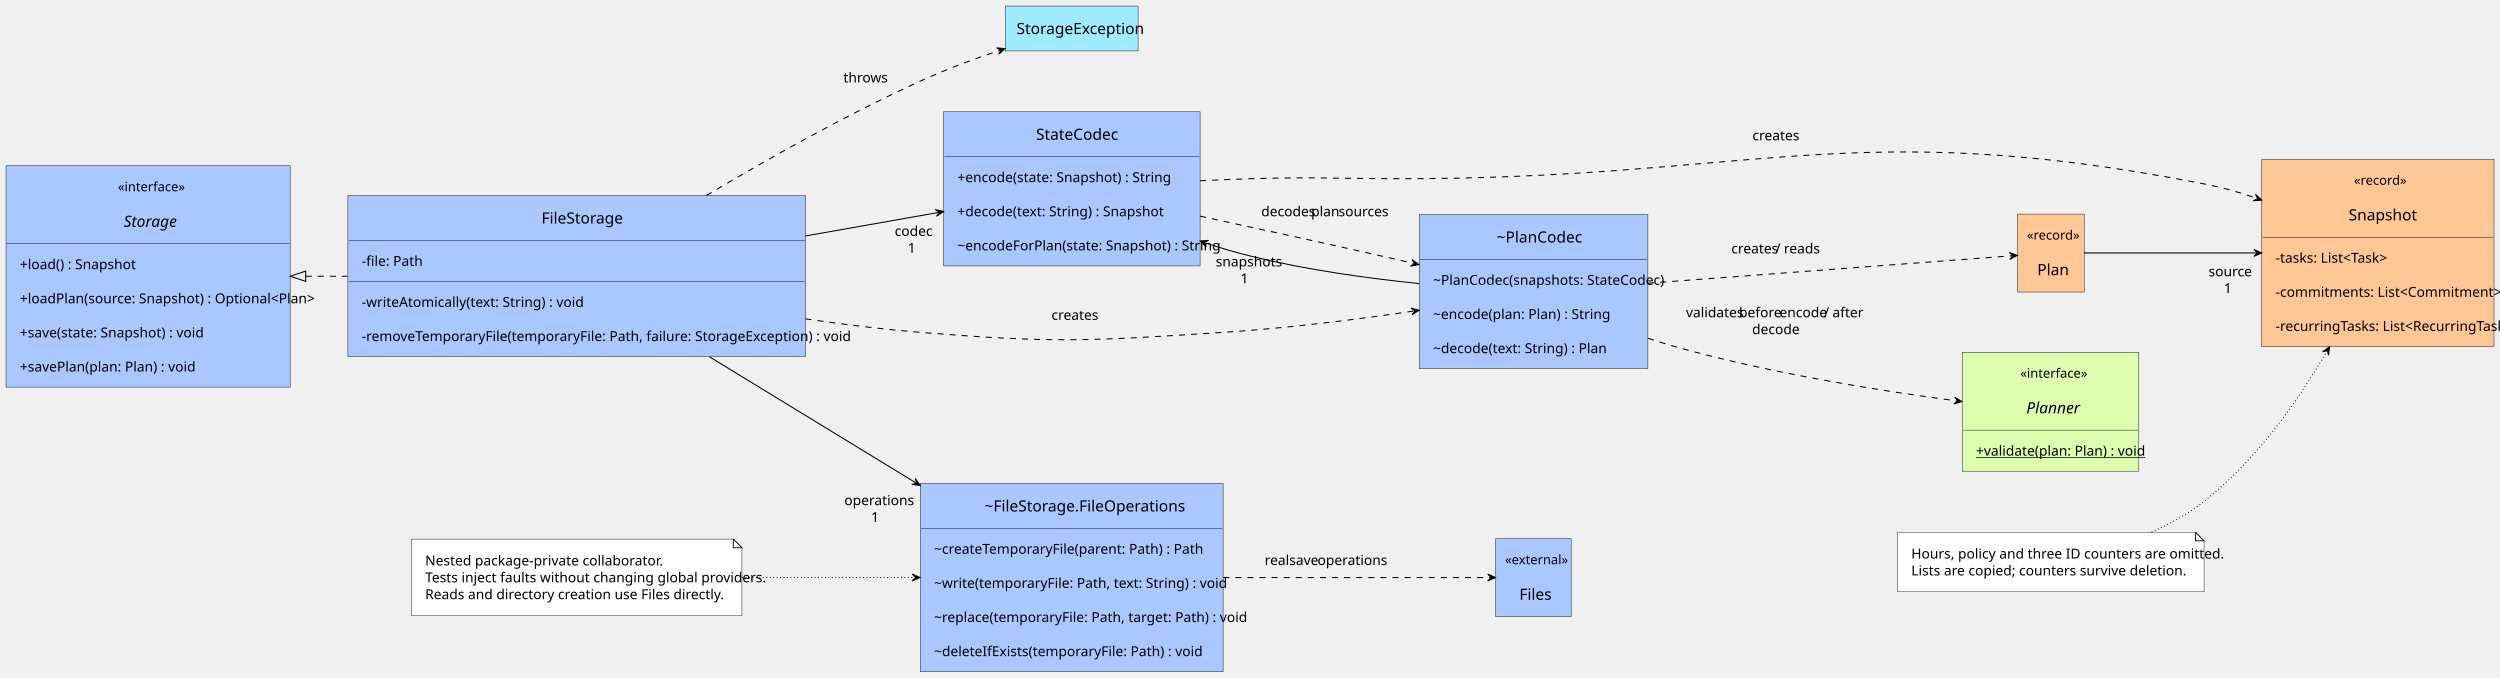
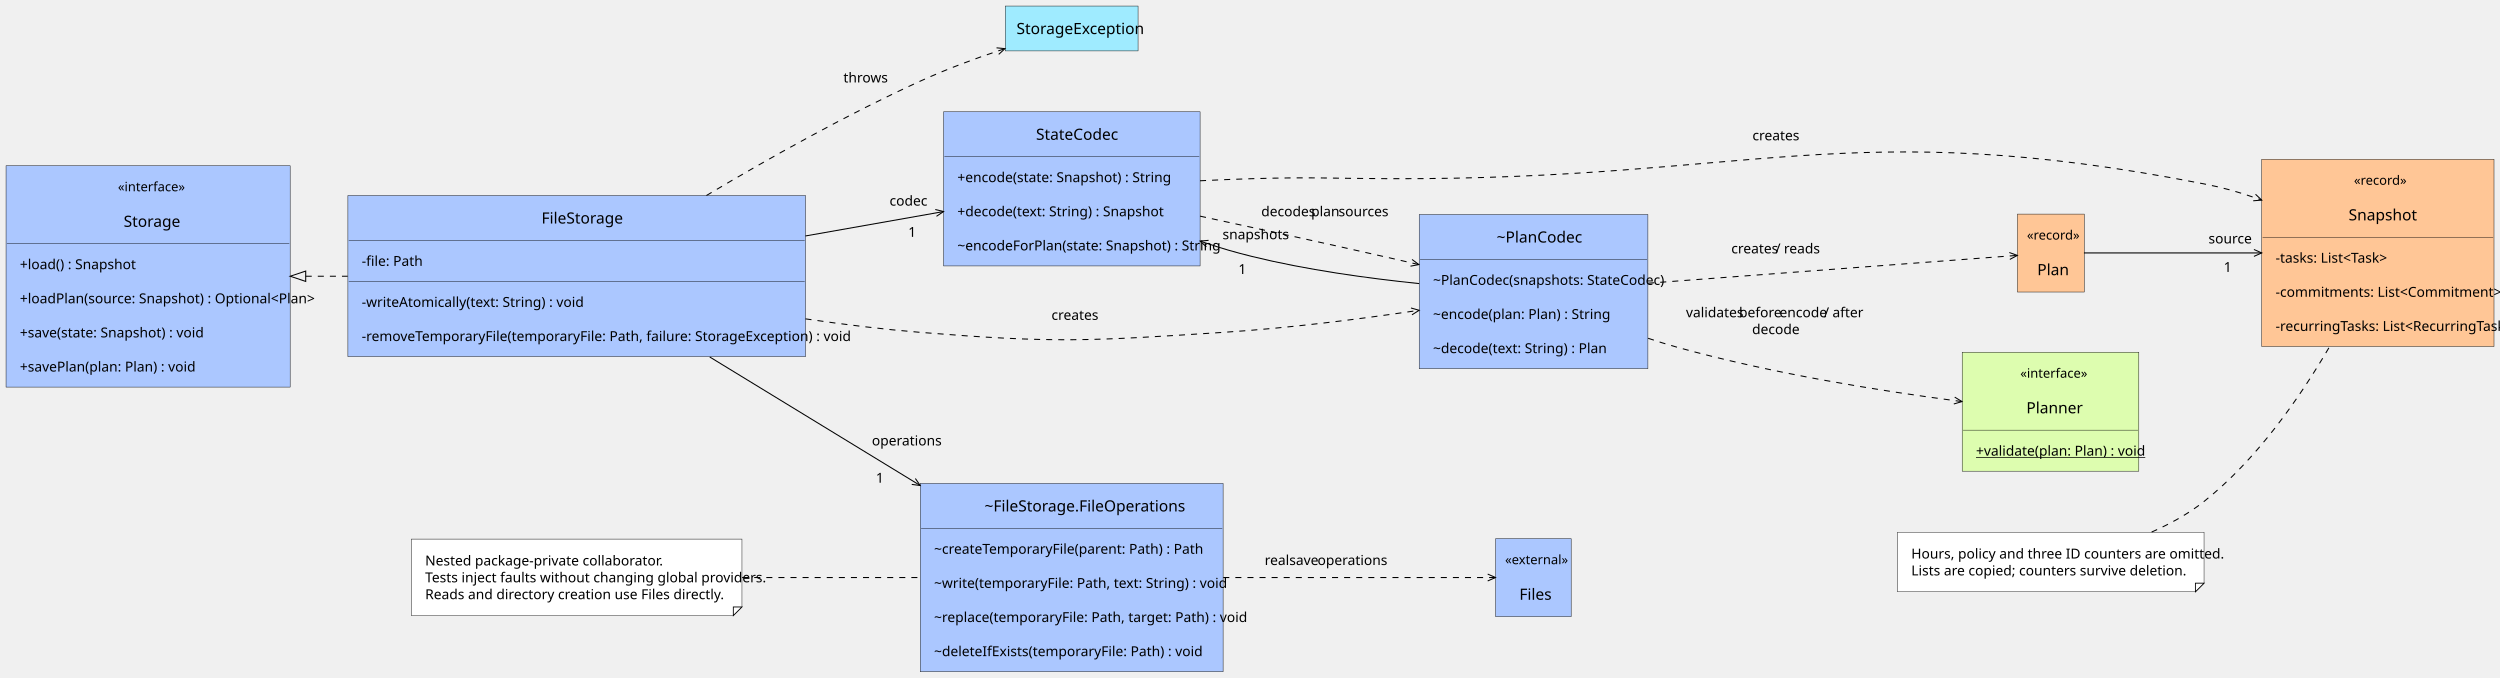
<svg xmlns="http://www.w3.org/2000/svg" contentstyletype="text/css" data-diagram-type="CLASS" height="785px" preserveAspectRatio="none" style="width:2896px;height:785px;background:#FFFFFF;" version="1.1" viewBox="0 0 2896 785" width="2896px" zoomAndPan="magnify">
  <defs />
  <g>
    <g class="entity" data-entity="Storage" data-source-line="5" data-uid="ent0002" id="entity_Storage">
      <rect fill="#ABC7FF" height="256.408" style="stroke:#000000;stroke-width:0.5;" width="329.125" x="7" y="192" />
      <text fill="#000000" font-family="Calibri" font-size="15" lengthAdjust="spacing" textLength="69.976" x="136.575" y="221.56">«interface»</text>
-       <text fill="#000000" font-family="Calibri" font-size="18" font-style="italic" lengthAdjust="spacing" textLength="56.681" x="143.222" y="262.783">Storage</text>
+       <text fill="#000000" font-family="Calibri" font-size="18" lengthAdjust="spacing" textLength="56.681" x="143.222" y="262.783">Storage</text>
      <line style="stroke:#000000;stroke-width:0.5;" x1="8" x2="335.125" y1="282.283" y2="282.283" />
      <text fill="#000000" font-family="Calibri" font-size="16" lengthAdjust="spacing" textLength="117.656" x="23" y="311.815">+load() : Snapshot</text>
      <text fill="#000000" font-family="Calibri" font-size="16" lengthAdjust="spacing" textLength="297.125" x="23" y="351.346">+loadPlan(source: Snapshot) : Optional&lt;Plan&gt;</text>
      <text fill="#000000" font-family="Calibri" font-size="16" lengthAdjust="spacing" textLength="186.828" x="23" y="390.877">+save(state: Snapshot) : void</text>
      <text fill="#000000" font-family="Calibri" font-size="16" lengthAdjust="spacing" textLength="178.102" x="23" y="430.408">+savePlan(plan: Plan) : void</text>
    </g>
    <g class="entity" data-entity="FileStorage" data-source-line="11" data-uid="ent0003" id="entity_FileStorage">
      <rect fill="#ABC7FF" height="186.566" style="stroke:#000000;stroke-width:0.5;" width="530.141" x="403" y="226.5" />
      <text fill="#000000" font-family="Calibri" font-size="18" lengthAdjust="spacing" textLength="81.606" x="627.267" y="258.973">FileStorage</text>
      <line style="stroke:#000000;stroke-width:0.5;" x1="404" x2="932.141" y1="278.473" y2="278.473" />
      <text fill="#000000" font-family="Calibri" font-size="16" lengthAdjust="spacing" textLength="62.68" x="419" y="308.004">-file: Path</text>
      <line style="stroke:#000000;stroke-width:0.5;" x1="404" x2="932.141" y1="326.004" y2="326.004" />
      <text fill="#000000" font-family="Calibri" font-size="16" lengthAdjust="spacing" textLength="227.797" x="419" y="355.535">-writeAtomically(text: String) : void</text>
      <text fill="#000000" font-family="Calibri" font-size="16" lengthAdjust="spacing" textLength="498.141" x="419" y="395.066">-removeTemporaryFile(temporaryFile: Path, failure: StorageException) : void</text>
    </g>
    <g class="entity" data-entity="FileOperations" data-source-line="16" data-uid="ent0004" id="entity_FileOperations">
      <rect fill="#ABC7FF" height="218.098" style="stroke:#000000;stroke-width:0.5;" width="350.852" x="1066" y="560" />
      <text fill="#000000" font-family="Calibri" font-size="18" lengthAdjust="spacing" textLength="201.981" x="1140.435" y="592.473">~FileStorage.FileOperations</text>
      <line style="stroke:#000000;stroke-width:0.5;" x1="1067" x2="1415.852" y1="611.973" y2="611.973" />
      <text fill="#000000" font-family="Calibri" font-size="16" lengthAdjust="spacing" textLength="275.242" x="1082" y="641.504">~createTemporaryFile(parent: Path) : Path</text>
      <text fill="#000000" font-family="Calibri" font-size="16" lengthAdjust="spacing" textLength="299.211" x="1082" y="681.035">~write(temporaryFile: Path, text: String) : void</text>
      <text fill="#000000" font-family="Calibri" font-size="16" lengthAdjust="spacing" textLength="318.852" x="1082" y="720.566">~replace(temporaryFile: Path, target: Path) : void</text>
      <text fill="#000000" font-family="Calibri" font-size="16" lengthAdjust="spacing" textLength="272.711" x="1082" y="760.098">~deleteIfExists(temporaryFile: Path) : void</text>
    </g>
    <g class="entity" data-entity="Files" data-source-line="22" data-uid="ent0005" id="entity_Files">
      <rect fill="#ABC7FF" height="90.283" style="stroke:#000000;stroke-width:0.5;" width="87.552" x="1732.5" y="624" />
      <text fill="#000000" font-family="Calibri" font-size="15" lengthAdjust="spacing" textLength="65.552" x="1743.5" y="653.561">«external»</text>
      <text fill="#000000" font-family="Calibri" font-size="18" lengthAdjust="spacing" textLength="32.528" x="1760.012" y="694.783">Files</text>
    </g>
    <g class="entity" data-entity="StateCodec" data-source-line="23" data-uid="ent0006" id="entity_StateCodec">
      <rect fill="#ABC7FF" height="178.566" style="stroke:#000000;stroke-width:0.5;" width="297.188" x="1093" y="129.5" />
      <text fill="#000000" font-family="Calibri" font-size="18" lengthAdjust="spacing" textLength="83.022" x="1200.083" y="161.973">StateCodec</text>
      <line style="stroke:#000000;stroke-width:0.5;" x1="1094" x2="1389.188" y1="181.473" y2="181.473" />
      <text fill="#000000" font-family="Calibri" font-size="16" lengthAdjust="spacing" textLength="215.812" x="1109" y="211.004">+encode(state: Snapshot) : String</text>
      <text fill="#000000" font-family="Calibri" font-size="16" lengthAdjust="spacing" textLength="208.82" x="1109" y="250.535">+decode(text: String) : Snapshot</text>
      <text fill="#000000" font-family="Calibri" font-size="16" lengthAdjust="spacing" textLength="265.188" x="1109" y="290.066">~encodeForPlan(state: Snapshot) : String</text>
    </g>
    <g class="entity" data-entity="PlanCodec" data-source-line="28" data-uid="ent0007" id="entity_PlanCodec">
      <rect fill="#ABC7FF" height="178.566" style="stroke:#000000;stroke-width:0.5;" width="264.93" x="1644" y="248.5" />
      <text fill="#000000" font-family="Calibri" font-size="18" lengthAdjust="spacing" textLength="85.588" x="1733.671" y="280.973">~PlanCodec</text>
      <line style="stroke:#000000;stroke-width:0.5;" x1="1645" x2="1907.93" y1="300.473" y2="300.473" />
      <text fill="#000000" font-family="Calibri" font-size="16" lengthAdjust="spacing" textLength="232.93" x="1660" y="330.004">~PlanCodec(snapshots: StateCodec)</text>
      <text fill="#000000" font-family="Calibri" font-size="16" lengthAdjust="spacing" textLength="179.078" x="1660" y="369.535">~encode(plan: Plan) : String</text>
      <text fill="#000000" font-family="Calibri" font-size="16" lengthAdjust="spacing" textLength="176.539" x="1660" y="409.066">~decode(text: String) : Plan</text>
    </g>
    <g class="entity" data-entity="StorageException" data-source-line="33" data-uid="ent0008" id="entity_StorageException">
      <rect fill="#9FEBFF" height="51.973" style="stroke:#000000;stroke-width:0.5;" width="153.837" x="1164.5" y="7" />
      <text fill="#000000" font-family="Calibri" font-size="18" lengthAdjust="spacing" textLength="127.837" x="1177.5" y="39.473">StorageException</text>
    </g>
    <g class="entity" data-entity="Snapshot" data-source-line="34" data-uid="ent0009" id="entity_Snapshot">
      <rect fill="#FFC696" height="216.877" style="stroke:#000000;stroke-width:0.5;" width="269.055" x="2620" y="184.5" />
      <text fill="#000000" font-family="Calibri" font-size="15" lengthAdjust="spacing" textLength="55.422" x="2726.816" y="214.06">«record»</text>
      <text fill="#000000" font-family="Calibri" font-size="18" lengthAdjust="spacing" textLength="67.825" x="2720.615" y="255.283">Snapshot</text>
      <line style="stroke:#000000;stroke-width:0.5;" x1="2621" x2="2888.055" y1="274.783" y2="274.783" />
      <text fill="#000000" font-family="Calibri" font-size="16" lengthAdjust="spacing" textLength="112.555" x="2636" y="304.315">-tasks: List&lt;Task&gt;</text>
      <text fill="#000000" font-family="Calibri" font-size="16" lengthAdjust="spacing" textLength="227.383" x="2636" y="343.846">-commitments: List&lt;Commitment&gt;</text>
      <text fill="#000000" font-family="Calibri" font-size="16" lengthAdjust="spacing" textLength="237.055" x="2636" y="383.377">-recurringTasks: List&lt;RecurringTask&gt;</text>
    </g>
    <g class="entity" data-entity="Plan" data-source-line="39" data-uid="ent0010" id="entity_Plan">
      <rect fill="#FFC696" height="90.283" style="stroke:#000000;stroke-width:0.5;" width="77.422" x="2337" y="248" />
      <text fill="#000000" font-family="Calibri" font-size="15" lengthAdjust="spacing" textLength="55.422" x="2348" y="277.56">«record»</text>
      <text fill="#000000" font-family="Calibri" font-size="18" lengthAdjust="spacing" textLength="31.509" x="2359.957" y="318.783">Plan</text>
    </g>
    <g class="entity" data-entity="Planner" data-source-line="40" data-uid="ent0011" id="entity_Planner">
      <rect fill="#DDFDAF" height="137.815" style="stroke:#000000;stroke-width:0.5;" width="204.609" x="2273" y="408" />
      <text fill="#000000" font-family="Calibri" font-size="15" lengthAdjust="spacing" textLength="69.976" x="2340.317" y="437.56">«interface»</text>
-       <text fill="#000000" font-family="Calibri" font-size="18" font-style="italic" lengthAdjust="spacing" textLength="55.96" x="2347.325" y="478.783">Planner</text>
+       <text fill="#000000" font-family="Calibri" font-size="18" lengthAdjust="spacing" textLength="55.96" x="2347.325" y="478.783">Planner</text>
      <line style="stroke:#000000;stroke-width:0.5;" x1="2274" x2="2476.609" y1="498.283" y2="498.283" />
      <text fill="#000000" font-family="Calibri" font-size="16" lengthAdjust="spacing" text-decoration="underline" textLength="172.609" x="2289" y="527.814">+validate(plan: Plan) : void</text>
    </g>
    <g class="entity" data-entity="SnapshotNote" data-source-line="58" data-uid="ent0024" id="entity_SnapshotNote">
-       <path d="M2198,616.5 L2198,685.562 L2553.164,685.562 L2553.164,626.5 L2543.164,616.5 L2198,616.5" fill="#FFFFFF" style="stroke:#000000;stroke-width:0.5;" />
-       <path d="M2543.164,616.5 L2543.164,626.5 L2553.164,626.5 L2543.164,616.5" fill="#FFFFFF" style="stroke:#000000;stroke-width:1;" />
+       <path d="M2198,616.5 H2553.164 V675.562 L2543.164,685.562 H2198 Z" fill="#FFFFFF" style="stroke:#000000;stroke-width:0.5;" data-uml-note="bottom-right" />
+       <path d="M2543.164,685.562 V675.562 H2553.164 Z" fill="#FFFFFF" style="stroke:#000000;stroke-width:1;" />
      <text fill="#000000" font-family="Calibri" font-size="16" lengthAdjust="spacing" textLength="314.164" x="2214" y="647.031">Hours, policy and three ID counters are omitted.</text>
      <text fill="#000000" font-family="Calibri" font-size="16" lengthAdjust="spacing" textLength="276.906" x="2214" y="666.562">Lists are copied; counters survive deletion.</text>
    </g>
    <g class="entity" data-entity="OperationsNote" data-source-line="63" data-uid="ent0026" id="entity_OperationsNote">
-       <path d="M476.5,624.5 L476.5,713.094 L859.477,713.094 L859.477,634.5 L849.477,624.5 L476.5,624.5" fill="#FFFFFF" style="stroke:#000000;stroke-width:0.5;" />
-       <path d="M849.477,624.5 L849.477,634.5 L859.477,634.5 L849.477,624.5" fill="#FFFFFF" style="stroke:#000000;stroke-width:1;" />
+       <path d="M476.5,624.5 H859.477 V703.094 L849.477,713.094 H476.5 Z" fill="#FFFFFF" style="stroke:#000000;stroke-width:0.5;" data-uml-note="bottom-right" />
+       <path d="M849.477,713.094 V703.094 H859.477 Z" fill="#FFFFFF" style="stroke:#000000;stroke-width:1;" />
      <text fill="#000000" font-family="Calibri" font-size="16" lengthAdjust="spacing" textLength="241.25" x="492.5" y="655.031">Nested package-private collaborator.</text>
      <text fill="#000000" font-family="Calibri" font-size="16" lengthAdjust="spacing" textLength="341.977" x="492.5" y="674.562">Tests inject faults without changing global providers.</text>
      <text fill="#000000" font-family="Calibri" font-size="16" lengthAdjust="spacing" textLength="302.234" x="492.5" y="694.094">Reads and directory creation use Files directly.</text>
    </g>
    <g class="link" data-entity-1="Storage" data-entity-2="FileStorage" data-source-line="44" data-uid="lnk12" id="link_Storage_FileStorage">
      <path codeline="44" d="M354.13,320 C375.65,320 380.12,320 402.78,320" fill="none" id="Storage-backto-FileStorage" style="stroke:#000000;stroke-width:1.2;stroke-dasharray:7,7;" />
      <polygon fill="none" points="336.13,320,354.13,326,354.13,314,336.13,320" style="stroke:#000000;stroke-width:1.2;" />
    </g>
    <g class="link" data-entity-1="FileStorage" data-entity-2="StateCodec" data-source-line="45" data-uid="lnk13" id="link_FileStorage_StateCodec">
-       <path codeline="45" d="M933,273.34 C987.99,263.63 1038.142,254.764 1087.082,246.114" fill="none" id="FileStorage-to-StateCodec" style="stroke:#000000;stroke-width:1.2;" />
-       <polygon fill="#000000" points="1092.99,245.07,1083.431,242.697,1088.066,245.94,1084.824,250.575,1092.99,245.07" style="stroke:#000000;stroke-width:1.2;" />
-       <text fill="#000000" font-family="Calibri" font-size="16" lengthAdjust="spacing" textLength="38.336" x="1036.396" y="273.305">codec</text>
-       <text fill="#000000" font-family="Calibri" font-size="16" lengthAdjust="spacing" textLength="8.109" x="1051.509" y="292.836">1</text>
+       <path codeline="45" d="M933,273.34 C987.99,263.63 1038.142,254.764 1087.082,246.114 L1092.99,245.07" fill="none" id="FileStorage-to-StateCodec" style="stroke:#000000;stroke-width:1.2;" />
+       <polyline points="1083.431,242.697 1092.99,245.07 1084.824,250.575" fill="none" style="stroke:#000000;stroke-width:1.2;" data-uml-head="open" />
+       <text fill="#000000" font-family="Calibri" font-size="16" lengthAdjust="spacing" textLength="38.336" x="1030.423" y="238.203" data-uml-label="role">codec</text>
+       <text fill="#000000" font-family="Calibri" font-size="16" lengthAdjust="spacing" textLength="8.109" x="1052.054" y="274.414" data-uml-label="multiplicity">1</text>
    </g>
    <g class="link" data-entity-1="FileStorage" data-entity-2="FileOperations" data-source-line="46" data-uid="lnk14" id="link_FileStorage_FileOperations">
-       <path codeline="46" d="M822.15,413.53 C897.29,459.41 983.019,511.763 1060.839,559.283" fill="none" id="FileStorage-to-FileOperations" style="stroke:#000000;stroke-width:1.2;" />
-       <polygon fill="#000000" points="1065.96,562.41,1060.363,554.306,1061.693,559.804,1056.194,561.133,1065.96,562.41" style="stroke:#000000;stroke-width:1.2;" />
-       <text fill="#000000" font-family="Calibri" font-size="16" lengthAdjust="spacing" textLength="70.18" x="978.04" y="585.17">operations</text>
-       <text fill="#000000" font-family="Calibri" font-size="16" lengthAdjust="spacing" textLength="8.109" x="1009.075" y="604.701">1</text>
+       <path codeline="46" d="M822.15,413.53 C897.29,459.41 983.019,511.763 1060.839,559.283 L1065.96,562.41" fill="none" id="FileStorage-to-FileOperations" style="stroke:#000000;stroke-width:1.2;" />
+       <polyline points="1060.363,554.306 1065.96,562.41 1056.194,561.133" fill="none" style="stroke:#000000;stroke-width:1.2;" data-uml-head="open" />
+       <text fill="#000000" font-family="Calibri" font-size="16" lengthAdjust="spacing" textLength="70.18" x="1009.953" y="516.009" data-uml-label="role">operations</text>
+       <text fill="#000000" font-family="Calibri" font-size="16" lengthAdjust="spacing" textLength="8.109" x="1014.611" y="559.208" data-uml-label="multiplicity">1</text>
    </g>
    <g class="link" data-entity-1="FileOperations" data-entity-2="Files" data-source-line="47" data-uid="lnk15" id="link_FileOperations_Files">
-       <path codeline="47" d="M1417.02,669 C1528.45,669 1658.32,669 1726.34,669" fill="none" id="FileOperations-to-Files" style="stroke:#000000;stroke-width:1.2;stroke-dasharray:7,7;" />
-       <polygon fill="#000000" points="1732.34,669,1723.34,665,1727.34,669,1723.34,673,1732.34,669" style="stroke:#000000;stroke-width:1.2;" />
+       <path codeline="47" d="M1417.02,669 C1528.45,669 1658.32,669 1726.34,669 L1732.34,669" fill="none" id="FileOperations-to-Files" style="stroke:#000000;stroke-width:1.2;stroke-dasharray:7,7;" />
+       <polyline points="1723.34,665 1732.34,669 1723.34,673" fill="none" style="stroke:#000000;stroke-width:1.2;" data-uml-head="open" />
      <text fill="#000000" font-family="Calibri" font-size="16" lengthAdjust="spacing" textLength="24.875" x="1465" y="654.531">real</text>
      <text fill="#000000" font-family="Calibri" font-size="16" lengthAdjust="spacing" textLength="3.617" x="1489.875" y="654.531"> </text>
      <text fill="#000000" font-family="Calibri" font-size="16" lengthAdjust="spacing" textLength="29.109" x="1493.492" y="654.531">save</text>
      <text fill="#000000" font-family="Calibri" font-size="16" lengthAdjust="spacing" textLength="3.617" x="1522.602" y="654.531"> </text>
      <text fill="#000000" font-family="Calibri" font-size="16" lengthAdjust="spacing" textLength="70.18" x="1526.219" y="654.531">operations</text>
    </g>
    <g class="link" data-entity-1="FileStorage" data-entity-2="PlanCodec" data-source-line="48" data-uid="lnk16" id="link_FileStorage_PlanCodec">
-       <path codeline="48" d="M933.07,369.36 C977.3,375.87 1022.84,381.49 1066,385 C1221.49,397.64 1261.33,395.16 1417,385 C1492.48,380.07 1570.394,370.243 1638.014,360.293" fill="none" id="FileStorage-to-PlanCodec" style="stroke:#000000;stroke-width:1.2;stroke-dasharray:7,7;" />
-       <polygon fill="#000000" points="1643.95,359.42,1634.464,356.773,1639.003,360.148,1635.628,364.688,1643.95,359.42" style="stroke:#000000;stroke-width:1.2;" />
+       <path codeline="48" d="M933.07,369.36 C977.3,375.87 1022.84,381.49 1066,385 C1221.49,397.64 1261.33,395.16 1417,385 C1492.48,380.07 1570.394,370.243 1638.014,360.293 L1643.95,359.42" fill="none" id="FileStorage-to-PlanCodec" style="stroke:#000000;stroke-width:1.2;stroke-dasharray:7,7;" />
+       <polyline points="1634.464,356.773 1643.95,359.42 1635.628,364.688" fill="none" style="stroke:#000000;stroke-width:1.2;" data-uml-head="open" />
      <text fill="#000000" font-family="Calibri" font-size="16" lengthAdjust="spacing" textLength="47.547" x="1218" y="370.531">creates</text>
    </g>
    <g class="link" data-entity-1="PlanCodec" data-entity-2="StateCodec" data-source-line="49" data-uid="lnk17" id="link_PlanCodec_StateCodec">
-       <path codeline="49" d="M1643.94,328.5 C1584.16,322.38 1512.89,312.55 1450,297 C1430.39,292.15 1415.775,287.927 1395.906,281.227" fill="none" id="PlanCodec-to-StateCodec" style="stroke:#000000;stroke-width:1.2;" />
-       <polygon fill="#000000" points="1390.22,279.31,1397.47,285.976,1394.958,280.908,1400.026,278.395,1390.22,279.31" style="stroke:#000000;stroke-width:1.2;" />
-       <text fill="#000000" font-family="Calibri" font-size="16" lengthAdjust="spacing" textLength="65.453" x="1408.293" y="308.641">snapshots</text>
-       <text fill="#000000" font-family="Calibri" font-size="16" lengthAdjust="spacing" textLength="8.109" x="1436.965" y="328.172">1</text>
+       <path codeline="49" d="M1643.94,328.5 C1584.16,322.38 1512.89,312.55 1450,297 C1430.39,292.15 1415.775,287.927 1395.906,281.227 L1390.22,279.31" fill="none" id="PlanCodec-to-StateCodec" style="stroke:#000000;stroke-width:1.2;" />
+       <polyline points="1397.47,285.976 1390.22,279.31 1400.026,278.395" fill="none" style="stroke:#000000;stroke-width:1.2;" data-uml-head="open" />
+       <text fill="#000000" font-family="Calibri" font-size="16" lengthAdjust="spacing" textLength="65.453" x="1416.164" y="277.142" data-uml-label="role">snapshots</text>
+       <text fill="#000000" font-family="Calibri" font-size="16" lengthAdjust="spacing" textLength="8.109" x="1434.533" y="317.375" data-uml-label="multiplicity">1</text>
    </g>
    <g class="link" data-entity-1="StateCodec" data-entity-2="PlanCodec" data-source-line="50" data-uid="lnk18" id="link_StateCodec_PlanCodec">
-       <path codeline="50" d="M1390.13,250.38 C1457.54,264.88 1538.38,282.51 1611,299 C1621.59,301.4 1626.716,302.571 1637.726,305.131" fill="none" id="StateCodec-to-PlanCodec" style="stroke:#000000;stroke-width:1.2;stroke-dasharray:7,7;" />
-       <polygon fill="#000000" points="1643.57,306.49,1635.71,300.556,1638.7,305.358,1633.898,308.348,1643.57,306.49" style="stroke:#000000;stroke-width:1.2;" />
+       <path codeline="50" d="M1390.13,250.38 C1457.54,264.88 1538.38,282.51 1611,299 C1621.59,301.4 1626.716,302.571 1637.726,305.131 L1643.57,306.49" fill="none" id="StateCodec-to-PlanCodec" style="stroke:#000000;stroke-width:1.2;stroke-dasharray:7,7;" />
+       <polyline points="1635.71,300.556 1643.57,306.49 1633.898,308.348" fill="none" style="stroke:#000000;stroke-width:1.2;" data-uml-head="open" />
      <text fill="#000000" font-family="Calibri" font-size="16" lengthAdjust="spacing" textLength="54.195" x="1461" y="250.531">decodes</text>
      <text fill="#000000" font-family="Calibri" font-size="16" lengthAdjust="spacing" textLength="3.617" x="1515.195" y="250.531"> </text>
      <text fill="#000000" font-family="Calibri" font-size="16" lengthAdjust="spacing" textLength="28.148" x="1518.812" y="250.531">plan</text>
      <text fill="#000000" font-family="Calibri" font-size="16" lengthAdjust="spacing" textLength="3.617" x="1546.961" y="250.531"> </text>
      <text fill="#000000" font-family="Calibri" font-size="16" lengthAdjust="spacing" textLength="49.664" x="1550.578" y="250.531">sources</text>
    </g>
    <g class="link" data-entity-1="StateCodec" data-entity-2="Snapshot" data-source-line="51" data-uid="lnk19" id="link_StateCodec_Snapshot">
-       <path codeline="51" d="M1390.1,209.41 C1410.22,208.41 1430.61,207.56 1450,207 C1521.53,204.93 1539.44,206.77 1611,207 C2029.67,208.33 2142.1,132.69 2553,213 C2575.16,217.33 2592.343,222.051 2614.303,229.811" fill="none" id="StateCodec-to-Snapshot" style="stroke:#000000;stroke-width:1.2;stroke-dasharray:7,7;" />
-       <polygon fill="#000000" points="2619.96,231.81,2612.807,225.04,2615.246,230.144,2610.142,232.583,2619.96,231.81" style="stroke:#000000;stroke-width:1.2;" />
+       <path codeline="51" d="M1390.1,209.41 C1410.22,208.41 1430.61,207.56 1450,207 C1521.53,204.93 1539.44,206.77 1611,207 C2029.67,208.33 2142.1,132.69 2553,213 C2575.16,217.33 2592.343,222.051 2614.303,229.811 L2619.96,231.81" fill="none" id="StateCodec-to-Snapshot" style="stroke:#000000;stroke-width:1.2;stroke-dasharray:7,7;" />
+       <polyline points="2612.807,225.04 2619.96,231.81 2610.142,232.583" fill="none" style="stroke:#000000;stroke-width:1.2;" data-uml-head="open" />
      <text fill="#000000" font-family="Calibri" font-size="16" lengthAdjust="spacing" textLength="47.547" x="2030" y="162.531">creates</text>
    </g>
    <g class="link" data-entity-1="PlanCodec" data-entity-2="Plan" data-source-line="52" data-uid="lnk20" id="link_PlanCodec_Plan">
-       <path codeline="52" d="M1909.25,328.07 C2046.43,317.73 2246.807,302.62 2330.867,296.291" fill="none" id="PlanCodec-to-Plan" style="stroke:#000000;stroke-width:1.2;stroke-dasharray:7,7;" />
-       <polygon fill="#000000" points="2336.85,295.84,2327.575,292.527,2331.864,296.216,2328.176,300.505,2336.85,295.84" style="stroke:#000000;stroke-width:1.2;" />
+       <path codeline="52" d="M1909.25,328.07 C2046.43,317.73 2246.807,302.62 2330.867,296.291 L2336.85,295.84" fill="none" id="PlanCodec-to-Plan" style="stroke:#000000;stroke-width:1.2;stroke-dasharray:7,7;" />
+       <polyline points="2327.575,292.527 2336.85,295.84 2328.176,300.505" fill="none" style="stroke:#000000;stroke-width:1.2;" data-uml-head="open" />
      <text fill="#000000" font-family="Calibri" font-size="16" lengthAdjust="spacing" textLength="47.547" x="2005.5" y="293.531">creates</text>
      <text fill="#000000" font-family="Calibri" font-size="16" lengthAdjust="spacing" textLength="3.617" x="2053.047" y="293.531"> </text>
      <text fill="#000000" font-family="Calibri" font-size="16" lengthAdjust="spacing" textLength="6.18" x="2056.664" y="293.531">/</text>
      <text fill="#000000" font-family="Calibri" font-size="16" lengthAdjust="spacing" textLength="3.617" x="2062.844" y="293.531"> </text>
      <text fill="#000000" font-family="Calibri" font-size="16" lengthAdjust="spacing" textLength="35.867" x="2066.461" y="293.531">reads</text>
    </g>
    <g class="link" data-entity-1="PlanCodec" data-entity-2="Planner" data-source-line="53" data-uid="lnk21" id="link_PlanCodec_Planner">
-       <path codeline="53" d="M1909.16,391.86 C1920.18,395.56 1931.22,399 1942,402 C2053.23,432.95 2178.331,452.747 2266.791,464.397" fill="none" id="PlanCodec-to-Planner" style="stroke:#000000;stroke-width:1.2;stroke-dasharray:7,7;" />
-       <polygon fill="#000000" points="2272.74,465.18,2264.339,460.039,2267.783,464.527,2263.295,467.971,2272.74,465.18" style="stroke:#000000;stroke-width:1.2;" />
+       <path codeline="53" d="M1909.16,391.86 C1920.18,395.56 1931.22,399 1942,402 C2053.23,432.95 2178.331,452.747 2266.791,464.397 L2272.74,465.18" fill="none" id="PlanCodec-to-Planner" style="stroke:#000000;stroke-width:1.2;stroke-dasharray:7,7;" />
+       <polyline points="2264.339,460.039 2272.74,465.18 2263.295,467.971" fill="none" style="stroke:#000000;stroke-width:1.2;" data-uml-head="open" />
      <text fill="#000000" font-family="Calibri" font-size="16" lengthAdjust="spacing" textLength="57.883" x="1953" y="367.531">validates</text>
      <text fill="#000000" font-family="Calibri" font-size="16" lengthAdjust="spacing" textLength="3.617" x="2010.883" y="367.531"> </text>
      <text fill="#000000" font-family="Calibri" font-size="16" lengthAdjust="spacing" textLength="43.227" x="2014.5" y="367.531">before</text>
      <text fill="#000000" font-family="Calibri" font-size="16" lengthAdjust="spacing" textLength="3.617" x="2057.727" y="367.531"> </text>
      <text fill="#000000" font-family="Calibri" font-size="16" lengthAdjust="spacing" textLength="47.938" x="2061.344" y="367.531">encode</text>
      <text fill="#000000" font-family="Calibri" font-size="16" lengthAdjust="spacing" textLength="3.617" x="2109.281" y="367.531"> </text>
      <text fill="#000000" font-family="Calibri" font-size="16" lengthAdjust="spacing" textLength="6.18" x="2112.898" y="367.531">/</text>
      <text fill="#000000" font-family="Calibri" font-size="16" lengthAdjust="spacing" textLength="3.617" x="2119.078" y="367.531"> </text>
      <text fill="#000000" font-family="Calibri" font-size="16" lengthAdjust="spacing" textLength="31.445" x="2122.695" y="367.531">after</text>
      <text fill="#000000" font-family="Calibri" font-size="16" lengthAdjust="spacing" textLength="47.938" x="2029.602" y="387.062">decode</text>
    </g>
    <g class="link" data-entity-1="FileStorage" data-entity-2="StorageException" data-source-line="54" data-uid="lnk22" id="link_FileStorage_StorageException">
-       <path codeline="54" d="M818.32,226.45 C891.35,182.93 981.54,132.42 1066,94 C1097.4,79.72 1127.508,68.569 1158.478,58.239" fill="none" id="FileStorage-to-StorageException" style="stroke:#000000;stroke-width:1.2;stroke-dasharray:7,7;" />
-       <polygon fill="#000000" points="1164.17,56.34,1154.367,55.393,1159.427,57.922,1156.898,62.982,1164.17,56.34" style="stroke:#000000;stroke-width:1.2;" />
+       <path codeline="54" d="M818.32,226.45 C891.35,182.93 981.54,132.42 1066,94 C1097.4,79.72 1127.508,68.569 1158.478,58.239 L1164.17,56.34" fill="none" id="FileStorage-to-StorageException" style="stroke:#000000;stroke-width:1.2;stroke-dasharray:7,7;" />
+       <polyline points="1154.367,55.393 1164.17,56.34 1156.898,62.982" fill="none" style="stroke:#000000;stroke-width:1.2;" data-uml-head="open" />
      <text fill="#000000" font-family="Calibri" font-size="16" lengthAdjust="spacing" textLength="45.477" x="977" y="95.531">throws</text>
    </g>
    <g class="link" data-entity-1="Plan" data-entity-2="Snapshot" data-source-line="55" data-uid="lnk23" id="link_Plan_Snapshot">
-       <path codeline="55" d="M2414.03,293 C2461.8,293 2540.91,293 2613.95,293" fill="none" id="Plan-to-Snapshot" style="stroke:#000000;stroke-width:1.2;" />
-       <polygon fill="#000000" points="2619.95,293,2610.95,289,2614.95,293,2610.95,297,2619.95,293" style="stroke:#000000;stroke-width:1.2;" />
-       <text fill="#000000" font-family="Calibri" font-size="16" lengthAdjust="spacing" textLength="43.406" x="2558.397" y="320.057">source</text>
-       <text fill="#000000" font-family="Calibri" font-size="16" lengthAdjust="spacing" textLength="8.109" x="2576.046" y="339.588">1</text>
+       <path codeline="55" d="M2414.03,293 C2461.8,293 2540.91,293 2613.95,293 L2619.95,293" fill="none" id="Plan-to-Snapshot" style="stroke:#000000;stroke-width:1.2;" />
+       <polyline points="2610.95,289 2619.95,293 2610.95,297" fill="none" style="stroke:#000000;stroke-width:1.2;" data-uml-head="open" />
+       <text fill="#000000" font-family="Calibri" font-size="16" lengthAdjust="spacing" textLength="43.406" x="2558.311" y="282" data-uml-label="role">source</text>
+       <text fill="#000000" font-family="Calibri" font-size="16" lengthAdjust="spacing" textLength="8.109" x="2575.975" y="315" data-uml-label="multiplicity">1</text>
    </g>
    <g class="link" data-entity-1="SnapshotNote" data-entity-2="Snapshot" data-source-line="61" data-uid="lnk25" id="link_SnapshotNote_Snapshot">
-       <path codeline="61" d="M2492.45,616.33 C2513.83,606.89 2535.04,595.23 2553,581 C2613.76,532.85 2660.636,466.592 2695.456,406.912" fill="none" id="SnapshotNote-to-Snapshot" style="stroke:#000000;stroke-width:1.2;stroke-dasharray:1,3;" />
-       <polygon fill="#000000" points="2698.48,401.73,2690.49,407.488,2695.96,406.049,2697.399,411.519,2698.48,401.73" style="stroke:#000000;stroke-width:1.2;" />
+       <path codeline="61" d="M2492.45,616.33 C2513.83,606.89 2535.04,595.23 2553,581 C2613.76,532.85 2663.66,461.41 2698.48,401.73" fill="none" id="SnapshotNote-Snapshot" style="stroke:#000000;stroke-width:1.2;stroke-dasharray:7,7;" />
    </g>
    <g class="link" data-entity-1="OperationsNote" data-entity-2="FileOperations" data-source-line="67" data-uid="lnk27" id="link_OperationsNote_FileOperations">
-       <path codeline="67" d="M859.7,669 C926.24,669 994.55,669 1059.73,669" fill="none" id="OperationsNote-to-FileOperations" style="stroke:#000000;stroke-width:1.2;stroke-dasharray:1,3;" />
-       <polygon fill="#000000" points="1065.73,669,1056.73,665,1060.73,669,1056.73,673,1065.73,669" style="stroke:#000000;stroke-width:1.2;" />
+       <path codeline="67" d="M859.7,669 C926.24,669 1000.55,669 1065.73,669" fill="none" id="OperationsNote-FileOperations" style="stroke:#000000;stroke-width:1.2;stroke-dasharray:7,7;" />
    </g>
  </g>
</svg>
